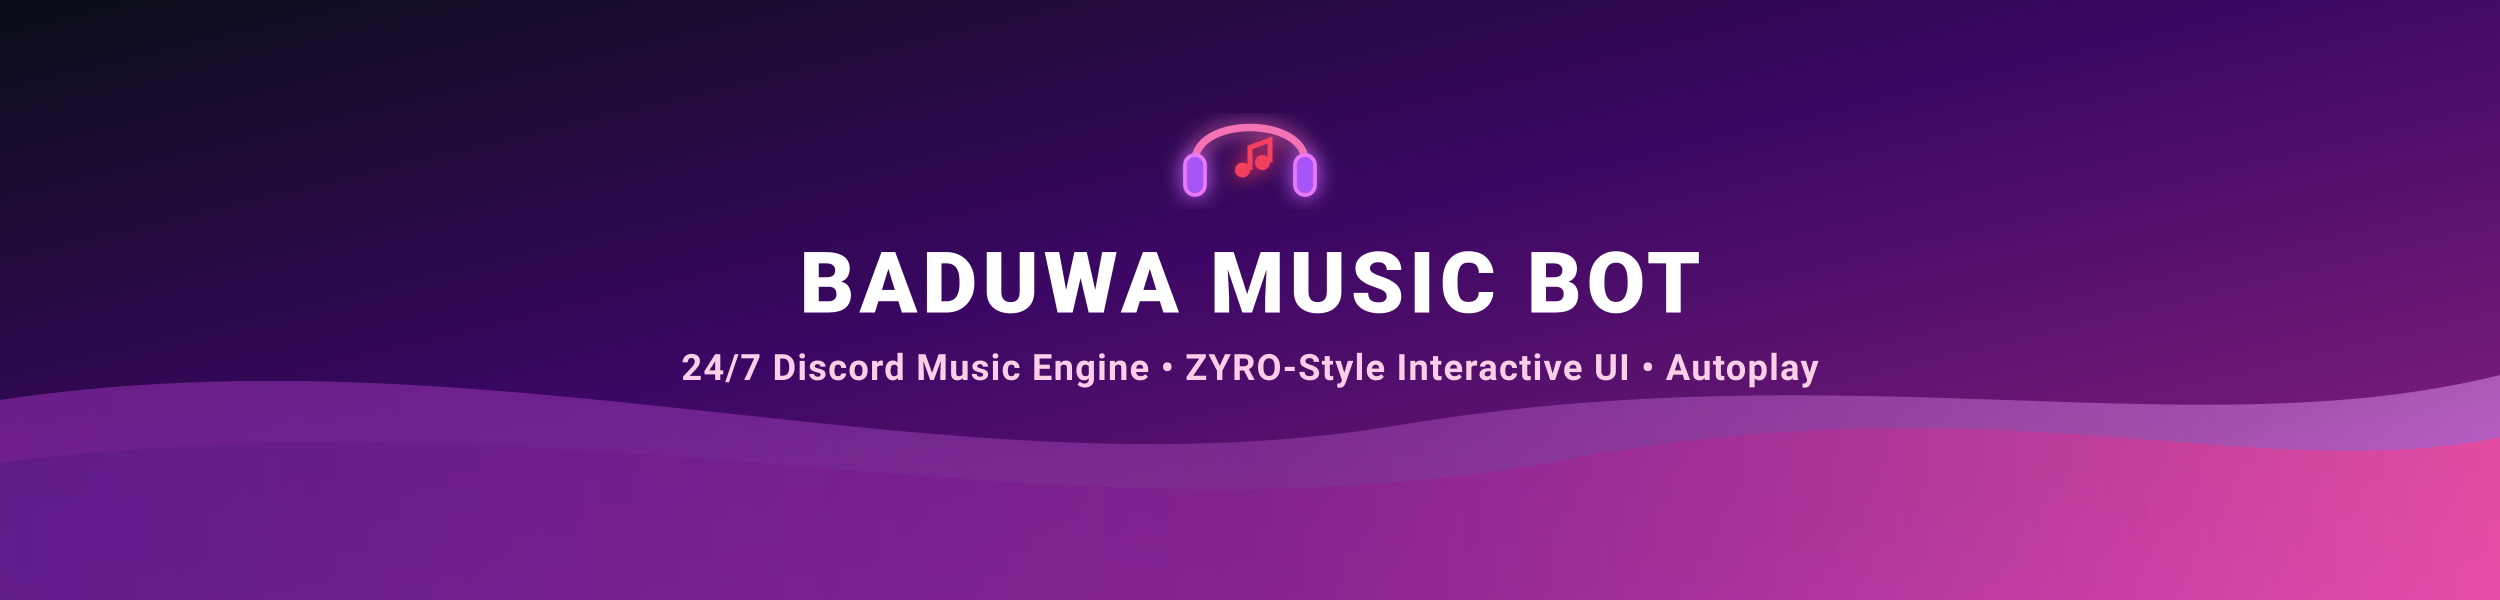
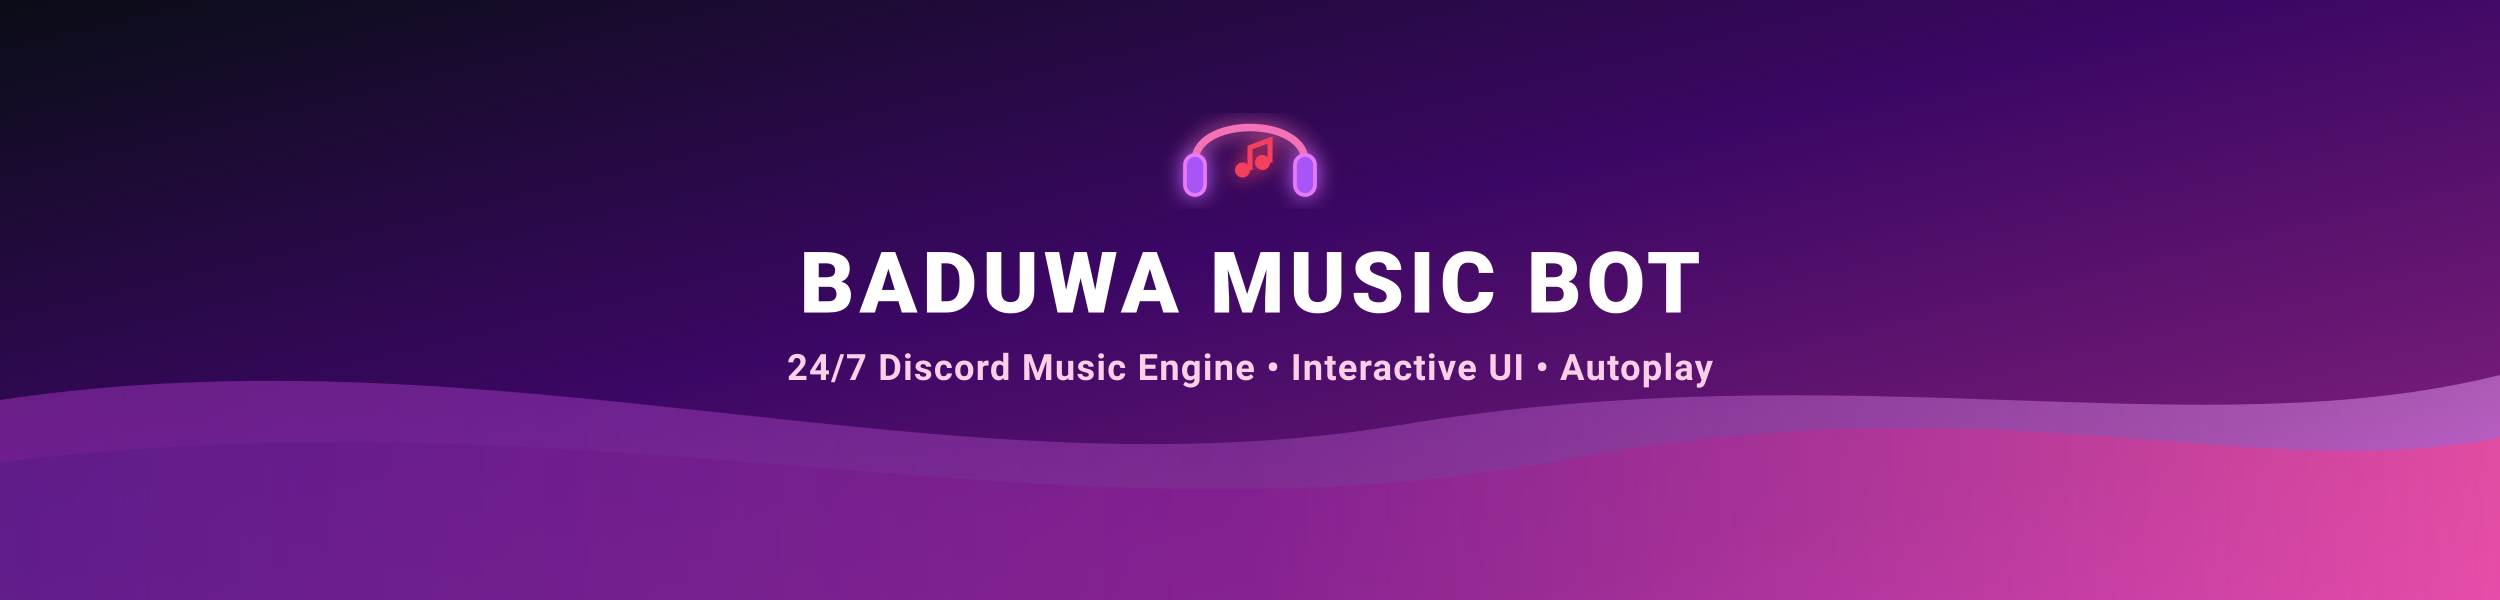
<svg xmlns="http://www.w3.org/2000/svg" viewBox="0 0 1000 240" width="100%" height="100%">
  <defs>
    <linearGradient id="bgGrad" x1="0%" y1="0%" x2="100%" y2="100%">
      <stop offset="0%" stop-color="#090d16" />
      <stop offset="45%" stop-color="#3b0764" />
      <stop offset="80%" stop-color="#701a75" />
      <stop offset="100%" stop-color="#c026d3" />
    </linearGradient>
    <linearGradient id="wave1Grad" x1="0%" y1="0%" x2="100%" y2="0%">
      <stop offset="0%" stop-color="#d946ef" stop-opacity="0.35" />
      <stop offset="50%" stop-color="#e879f9" stop-opacity="0.25" />
      <stop offset="100%" stop-color="#f0abfc" stop-opacity="0.45" />
    </linearGradient>
    <linearGradient id="wave2Grad" x1="0%" y1="0%" x2="100%" y2="0%">
      <stop offset="0%" stop-color="#581c87" stop-opacity="0.7" />
      <stop offset="50%" stop-color="#86198f" stop-opacity="0.6" />
      <stop offset="100%" stop-color="#ec4899" stop-opacity="0.8" />
    </linearGradient>
    <filter id="musicGlow" x="-20%" y="-20%" width="140%" height="140%">
      <feGaussianBlur stdDeviation="4" result="blur" />
      <feMerge>
        <feMergeNode in="blur" />
        <feMergeNode in="SourceGraphic" />
      </feMerge>
    </filter>
  </defs>
  <rect width="1000" height="240" fill="url(#bgGrad)" />
  <path d="M 0 160 C 200 130, 380 200, 560 170 C 740 140, 880 180, 1000 150 L 1000 240 L 0 240 Z" fill="url(#wave1Grad)" />
  <path d="M 0 185 C 240 155, 420 220, 620 185 C 800 150, 900 195, 1000 175 L 1000 240 L 0 240 Z" fill="url(#wave2Grad)" />
  <g transform="translate(500, 60)" text-anchor="middle" filter="url(#musicGlow)">
    <path d="M -22 6 C -24 -14, 24 -14, 22 6" fill="none" stroke="#f472b6" stroke-width="3" stroke-linecap="round" />
    <rect x="-26" y="2" width="8" height="16" rx="4" fill="#a855f7" stroke="#e879f9" stroke-width="1.5" />
    <rect x="18" y="2" width="8" height="16" rx="4" fill="#a855f7" stroke="#e879f9" stroke-width="1.5" />
    <circle cx="-3" cy="8" r="3" fill="#f43f5e" />
    <circle cx="5" cy="5" r="3" fill="#f43f5e" />
    <path d="M 0 8 L 0 -1 L 8 -4 L 8 5" fill="none" stroke="#f43f5e" stroke-width="2" />
  </g>
  <text x="500" y="125" text-anchor="middle" font-family="-apple-system, BlinkMacSystemFont, 'Segoe UI', Roboto, sans-serif" font-size="34" font-weight="900" fill="#ffffff" letter-spacing="2">
    BADUWA MUSIC BOT
  </text>
  <text x="500" y="152" text-anchor="middle" font-family="-apple-system, BlinkMacSystemFont, 'Segoe UI', Roboto, sans-serif" font-size="14.5" font-weight="600" fill="#fbcfe8" letter-spacing="0.5">
-     24/7 Discord Music Engine • ZYRO-Style Interactive UI • Autoplay
+     24/7 Discord Music Engine • Interactive UI • Autoplay
  </text>
</svg>
